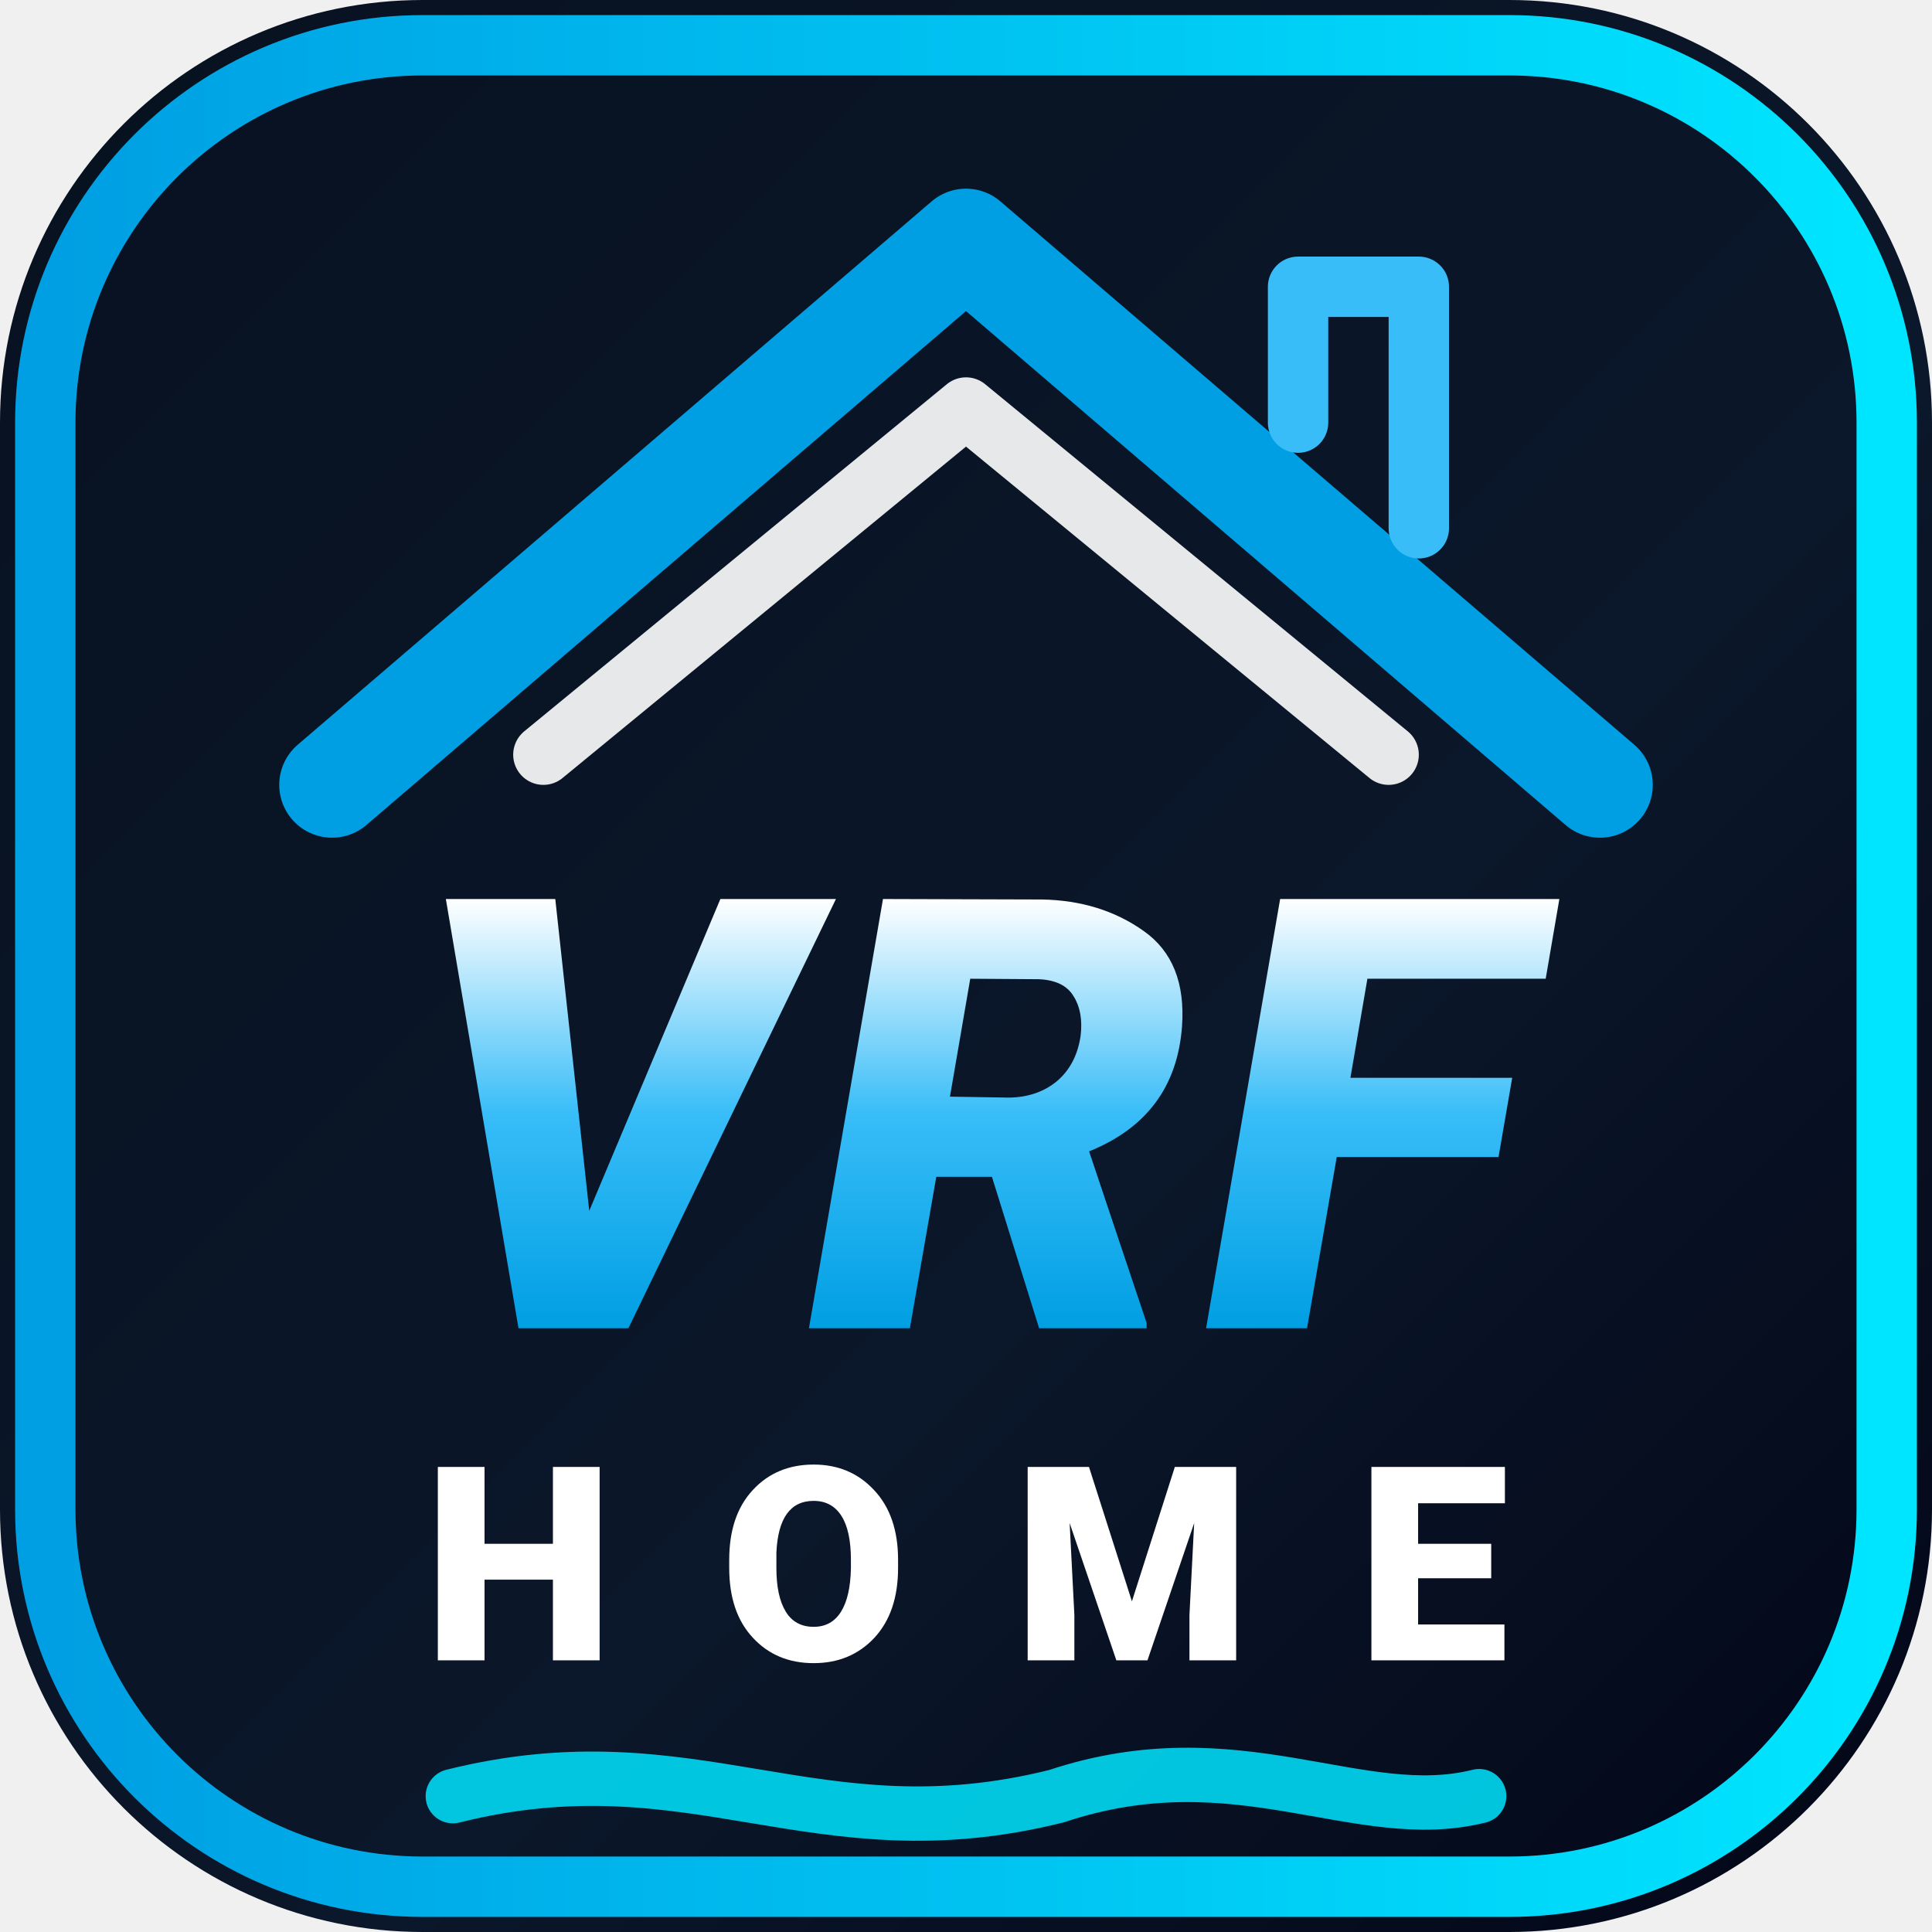
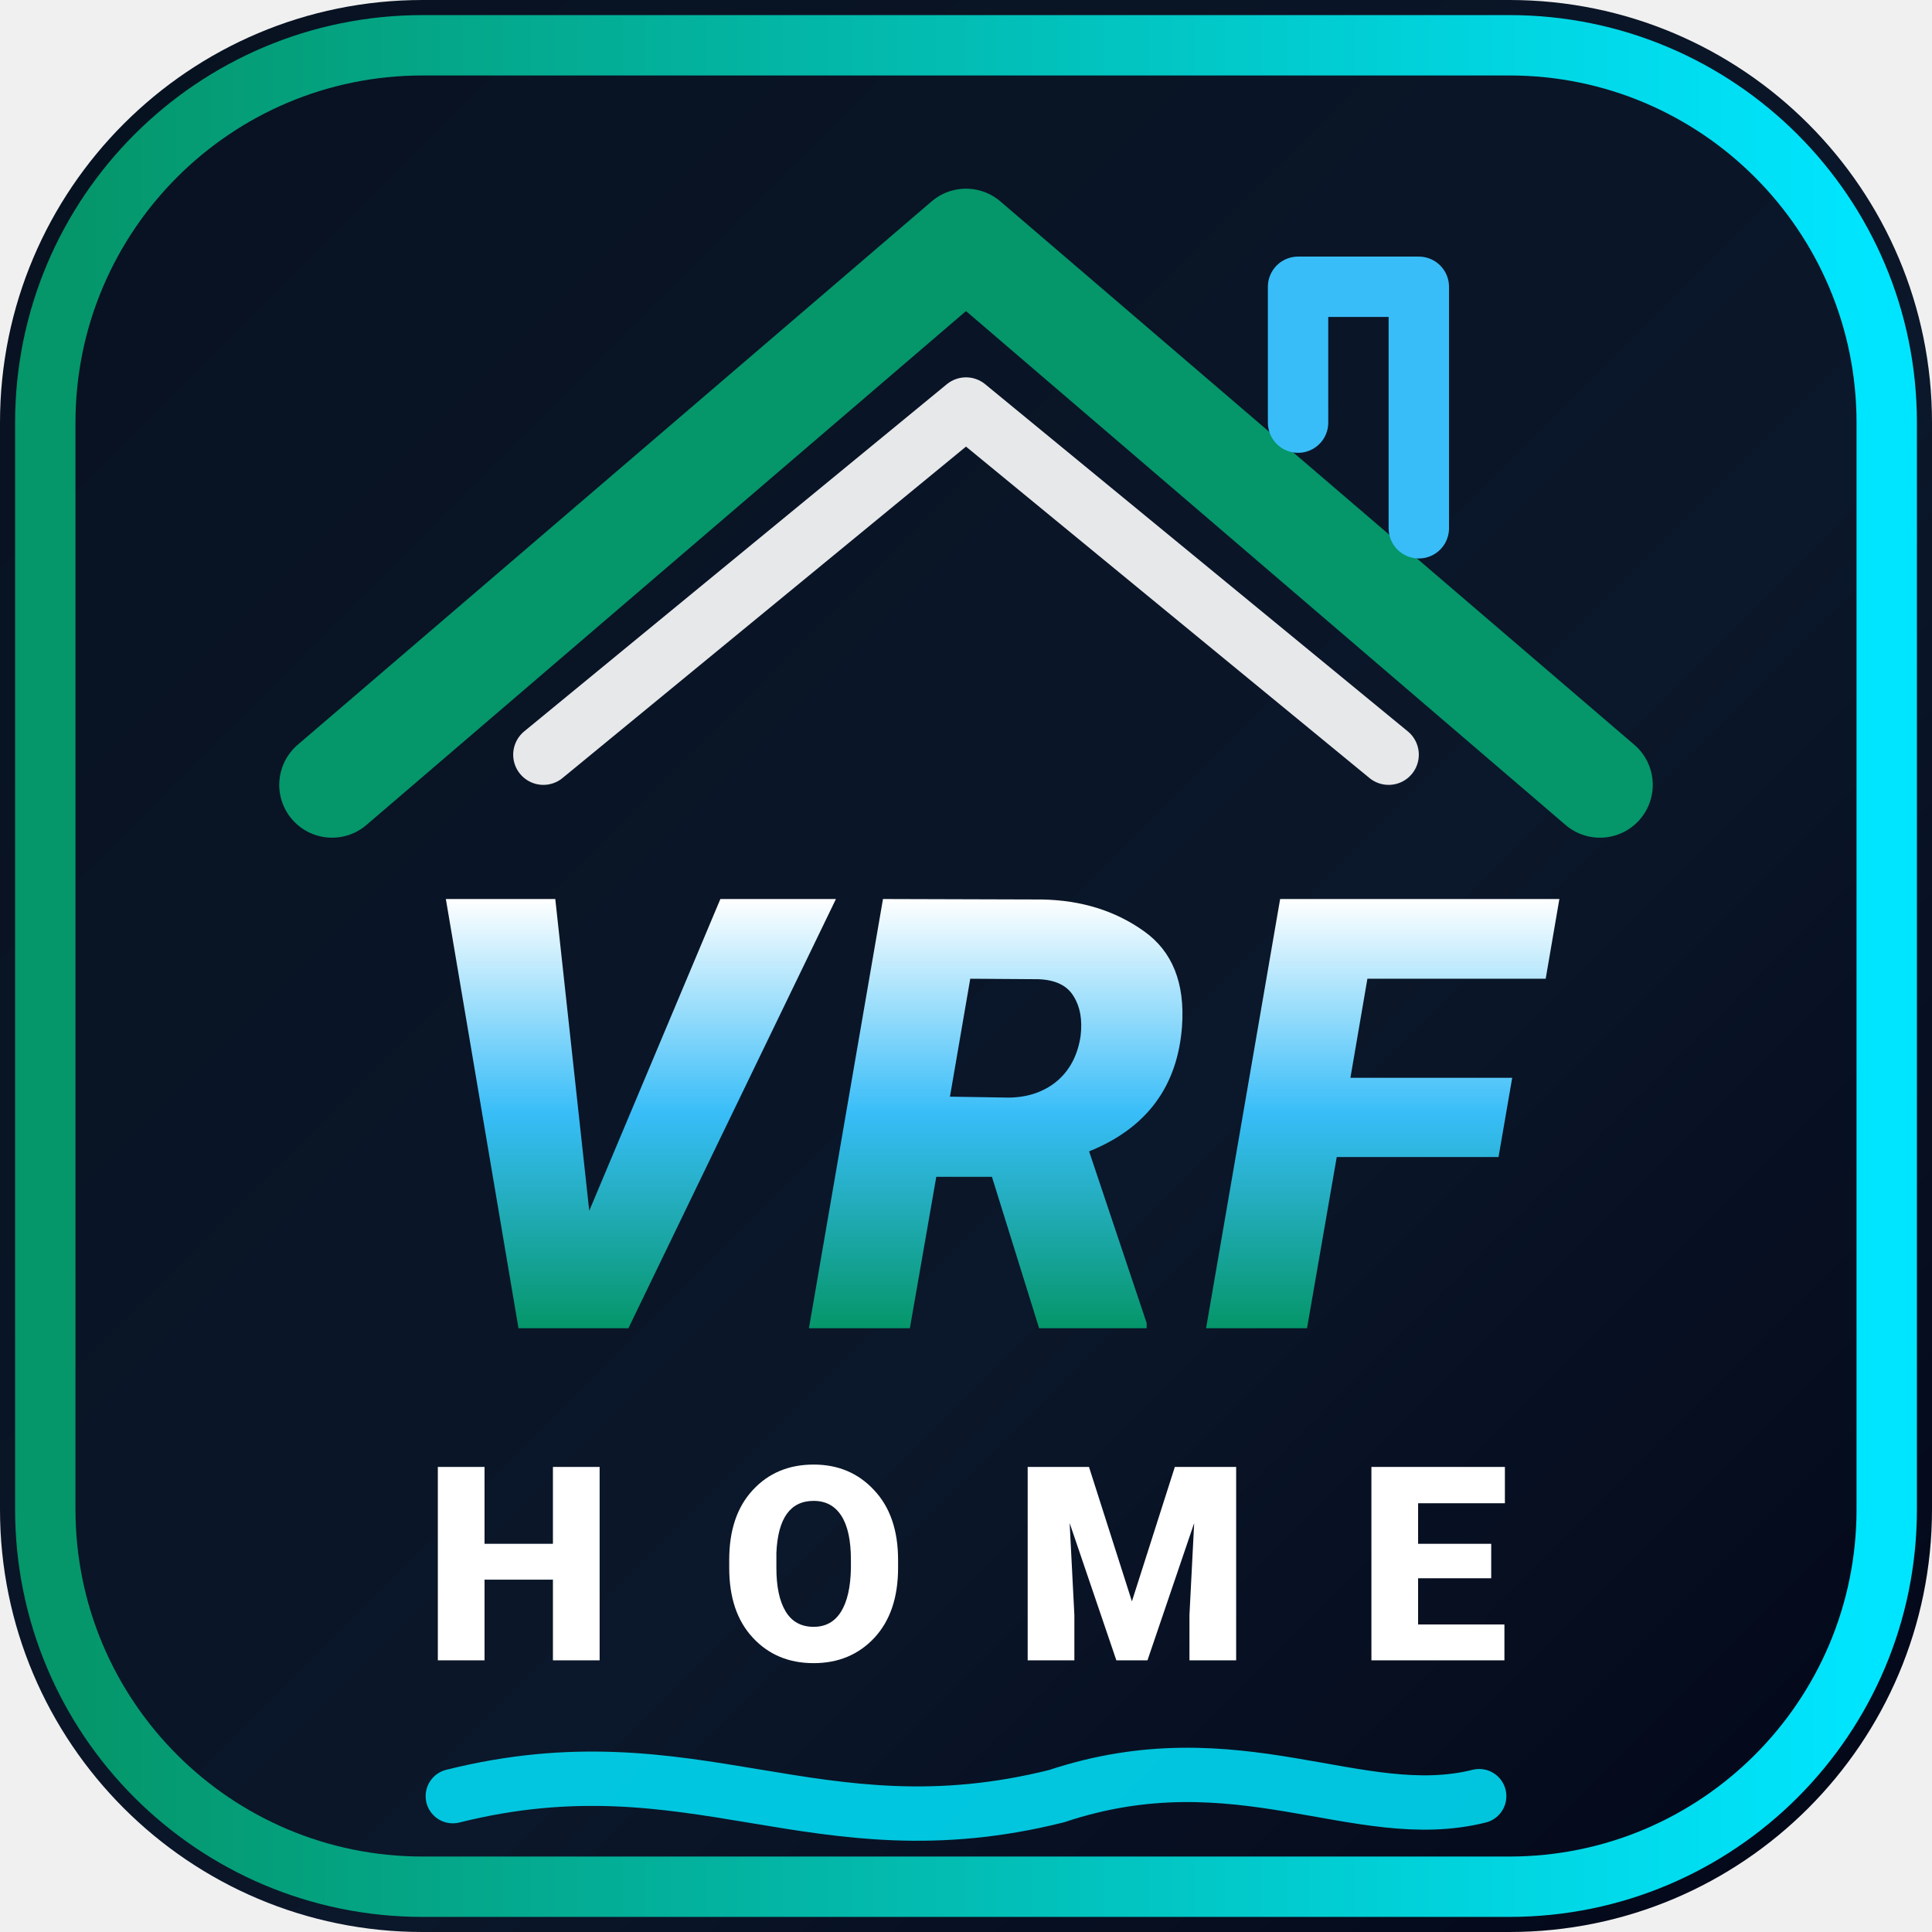
<svg xmlns="http://www.w3.org/2000/svg" viewBox="0 0 64 64" fill="none">
  <defs>
    <linearGradient id="favBg" x1="0%" y1="0%" x2="100%" y2="100%">
      <stop offset="0%" stop-color="#071120" />
      <stop offset="60%" stop-color="#0b172a" />
      <stop offset="100%" stop-color="#020617" />
    </linearGradient>
    <linearGradient id="favCyan" x1="0%" y1="0%" x2="100%" y2="0%">
-       <stop offset="0%" stop-color="#009fe3" />
+       <stop offset="0%" stop-color="#059669" />
      <stop offset="100%" stop-color="#00e5ff" />
    </linearGradient>
    <linearGradient id="favText" x1="0%" y1="0%" x2="0%" y2="100%">
      <stop offset="0%" stop-color="#ffffff" />
      <stop offset="50%" stop-color="#38bdf8" />
-       <stop offset="100%" stop-color="#009fe3" />
+       <stop offset="100%" stop-color="#059669" />
    </linearGradient>
  </defs>
  <rect width="64" height="64" rx="14" fill="url(#favBg)" />
  <rect x="1.5" y="1.5" width="61" height="61" rx="12.5" stroke="url(#favCyan)" stroke-width="2" />
-   <path d="M 11 26 L 32 8 L 53 26" stroke="#009fe3" stroke-width="3.5" stroke-linecap="round" stroke-linejoin="round" />
+   <path d="M 11 26 L 32 8 L 53 26" stroke="#059669" stroke-width="3.5" stroke-linecap="round" stroke-linejoin="round" />
  <path d="M 43 14 V 9.5 H 47 V 17.5" stroke="#38bdf8" stroke-width="2" stroke-linecap="round" stroke-linejoin="round" />
  <path d="M 18 25 L 32 13.5 L 46 25" stroke="#ffffff" stroke-width="2" stroke-linecap="round" stroke-linejoin="round" stroke-opacity="0.9" />
  <text x="32" y="44" font-family="system-ui, -apple-system, 'Segoe UI', Roboto, Helvetica, Arial, sans-serif" font-weight="900" font-style="italic" font-size="20" fill="url(#favText)" text-anchor="middle" letter-spacing="0.5">VRF</text>
  <text x="32" y="55" font-family="system-ui, -apple-system, 'Segoe UI', Roboto, sans-serif" font-weight="800" font-size="9" fill="#ffffff" text-anchor="middle" letter-spacing="3.5">HOME</text>
  <path d="M 15 59.5 C 23 57.5, 27 61.5, 35 59.5 C 41 57.5, 45 60.5, 49 59.5" stroke="#00e5ff" stroke-width="1.8" stroke-linecap="round" stroke-opacity="0.85" />
</svg>
